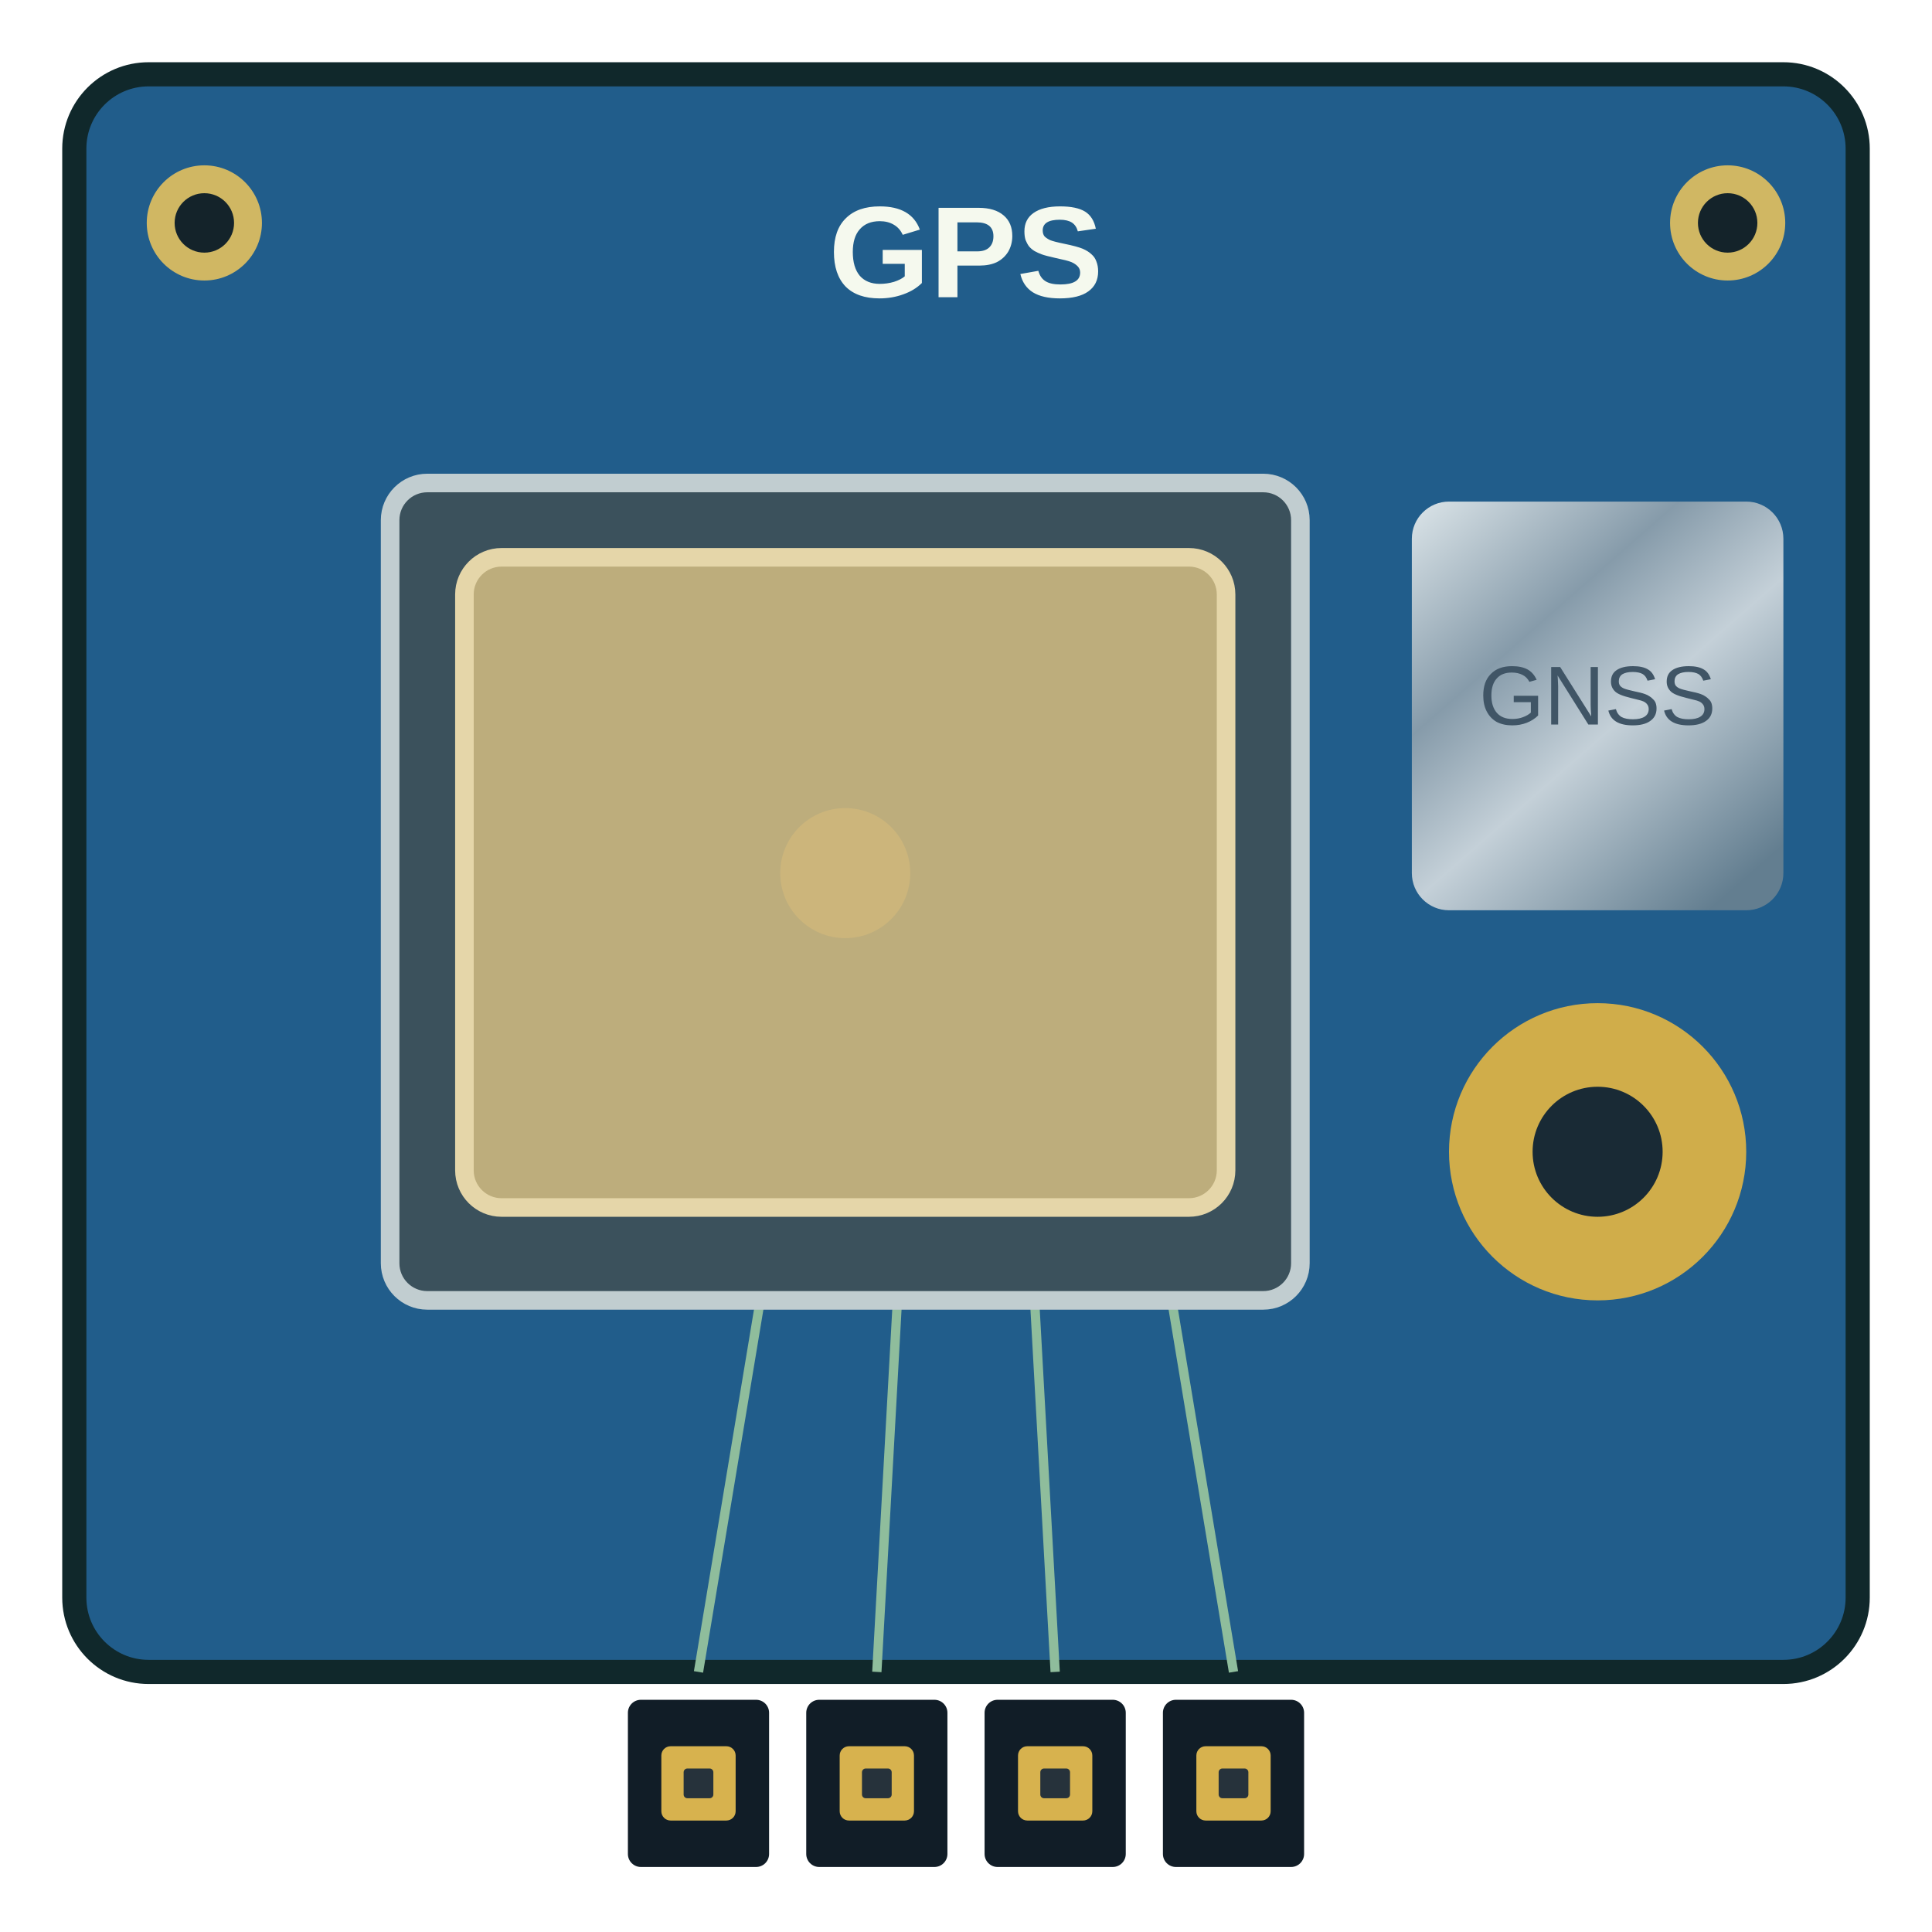
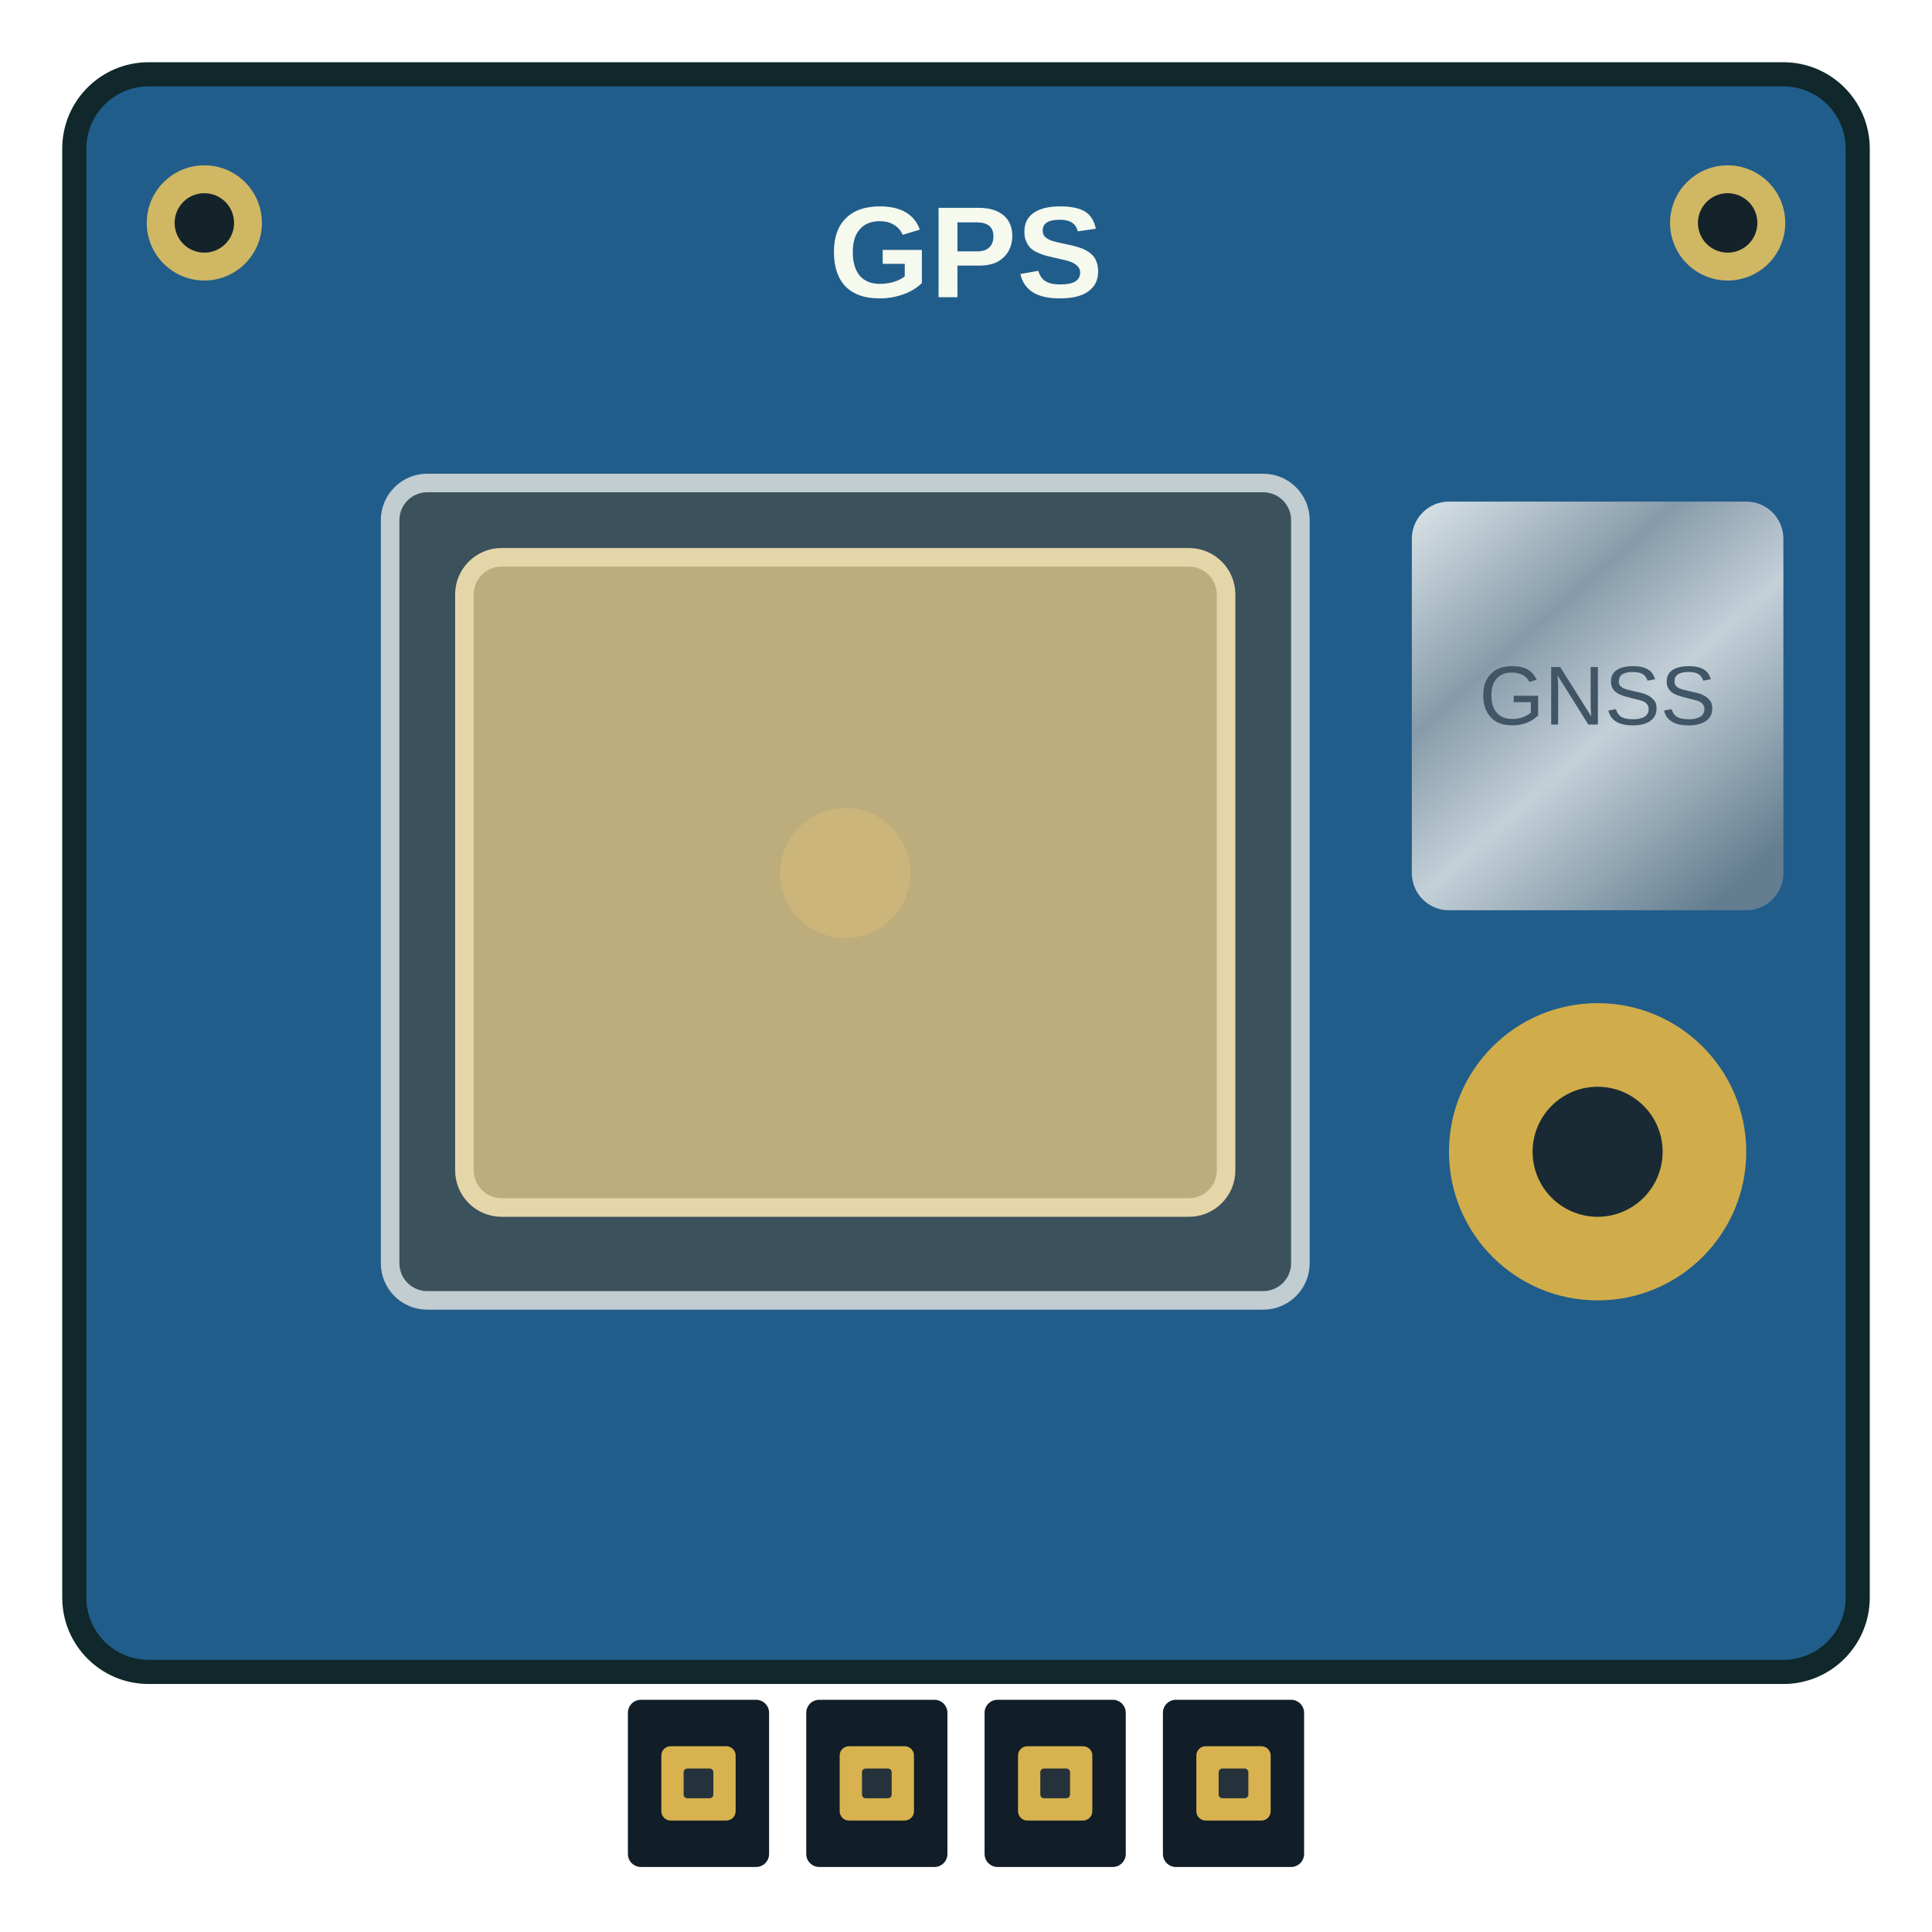
<svg xmlns="http://www.w3.org/2000/svg" width="104" height="104" viewBox="0 0 104 104">
  <defs>
    <linearGradient id="clear-epoxy" x2="1" y2=".2">
      <stop stop-color="#d6e9ec" stop-opacity=".8" />
      <stop offset=".35" stop-color="#eef9fc" stop-opacity=".55" />
      <stop offset=".7" stop-color="#a6c1cb" stop-opacity=".65" />
      <stop offset="1" stop-color="#607c8c" stop-opacity=".9" />
    </linearGradient>
    <linearGradient id="black-plastic" x2="1" y2="0">
      <stop stop-color="#131c23" />
      <stop offset=".4" stop-color="#46515b" />
      <stop offset="1" stop-color="#152029" />
    </linearGradient>
    <linearGradient id="metal" x2=".8" y2="1">
      <stop stop-color="#dce5e9" />
      <stop offset=".35" stop-color="#869baa" />
      <stop offset=".6" stop-color="#c4d0d8" />
      <stop offset="1" stop-color="#637e90" />
    </linearGradient>
    <linearGradient id="cap" x2=".3" y2="1">
      <stop stop-color="#748a99" />
      <stop offset="1" stop-color="#17232e" />
    </linearGradient>
    <linearGradient id="green" x2="0" y2="1">
      <stop stop-color="#28765c" />
      <stop offset="1" stop-color="#164c3b" />
    </linearGradient>
    <radialGradient id="lens" cx=".3" cy=".25">
      <stop stop-color="#f1fcff" />
      <stop offset=".35" stop-color="#b9dfed" stop-opacity=".9" />
      <stop offset="1" stop-color="#688f9d" stop-opacity=".8" />
    </radialGradient>
  </defs>
  <rect x="4" y="4" width="96" height="86" rx="4" fill="#215d8b" stroke="#10282b" stroke-width="1.3" />
  <circle cx="11" cy="12" r="3.1" fill="#d0b763" />
  <circle cx="11" cy="12" r="1.6" fill="#14232a" />
  <circle cx="93" cy="12" r="3.1" fill="#d0b763" />
  <circle cx="93" cy="12" r="1.6" fill="#14232a" />
-   <path d="M37.6 90L41.92 64" fill="none" stroke="#8fbd9c" stroke-width="0.5" />
-   <path d="M47.2 90L48.64 64" fill="none" stroke="#8fbd9c" stroke-width="0.5" />
-   <path d="M56.8 90L55.36 64" fill="none" stroke="#8fbd9c" stroke-width="0.5" />
-   <path d="M66.4 90L62.08 64" fill="none" stroke="#8fbd9c" stroke-width="0.5" />
  <g>
    <rect x="21" y="26" width="49" height="44" rx="2" fill="#3b515c" stroke="#c1cdd0" />
    <rect x="25" y="30" width="41" height="35" rx="2" fill="#bdad7c" stroke="#e5d6a9" />
    <circle cx="45.5" cy="47" r="3.5" fill="#ccb57b" />
    <rect x="76" y="27" width="20" height="22" rx="2" fill="url(#metal)" />
    <text x="86" y="39" fill="#405566" font-family="Arial, sans-serif" font-size="4.5" text-anchor="middle">GNSS</text>
    <circle cx="86" cy="62" r="8" fill="#d0ad4a" />
    <circle cx="86" cy="62" r="3.5" fill="#192a35" />
  </g>
  <text x="52" y="16" fill="#f5f9ee" font-family="Arial, sans-serif" font-size="7" text-anchor="middle" font-weight="600">GPS</text>
  <g data-pin="VCC" data-x="37.6" data-y="96">
    <rect x="33.8" y="91.5" width="7.6" height="9" rx="0.7" fill="#111d27" />
    <rect x="35.6" y="94" width="4" height="4" rx="0.5" fill="#d7b24e" />
    <rect x="36.8" y="95.2" width="1.6" height="1.6" rx="0.2" fill="#26323b" />
  </g>
  <g data-pin="GND" data-x="47.2" data-y="96">
    <rect x="43.4" y="91.5" width="7.6" height="9" rx="0.7" fill="#111d27" />
    <rect x="45.2" y="94" width="4" height="4" rx="0.5" fill="#d7b24e" />
    <rect x="46.4" y="95.2" width="1.6" height="1.6" rx="0.2" fill="#26323b" />
  </g>
  <g data-pin="TX" data-x="56.8" data-y="96">
    <rect x="53" y="91.5" width="7.6" height="9" rx="0.7" fill="#111d27" />
    <rect x="54.8" y="94" width="4" height="4" rx="0.5" fill="#d7b24e" />
    <rect x="56" y="95.2" width="1.6" height="1.6" rx="0.2" fill="#26323b" />
  </g>
  <g data-pin="RX" data-x="66.4" data-y="96">
    <rect x="62.6" y="91.5" width="7.6" height="9" rx="0.7" fill="#111d27" />
    <rect x="64.4" y="94" width="4" height="4" rx="0.5" fill="#d7b24e" />
    <rect x="65.6" y="95.2" width="1.6" height="1.6" rx="0.2" fill="#26323b" />
  </g>
</svg>
